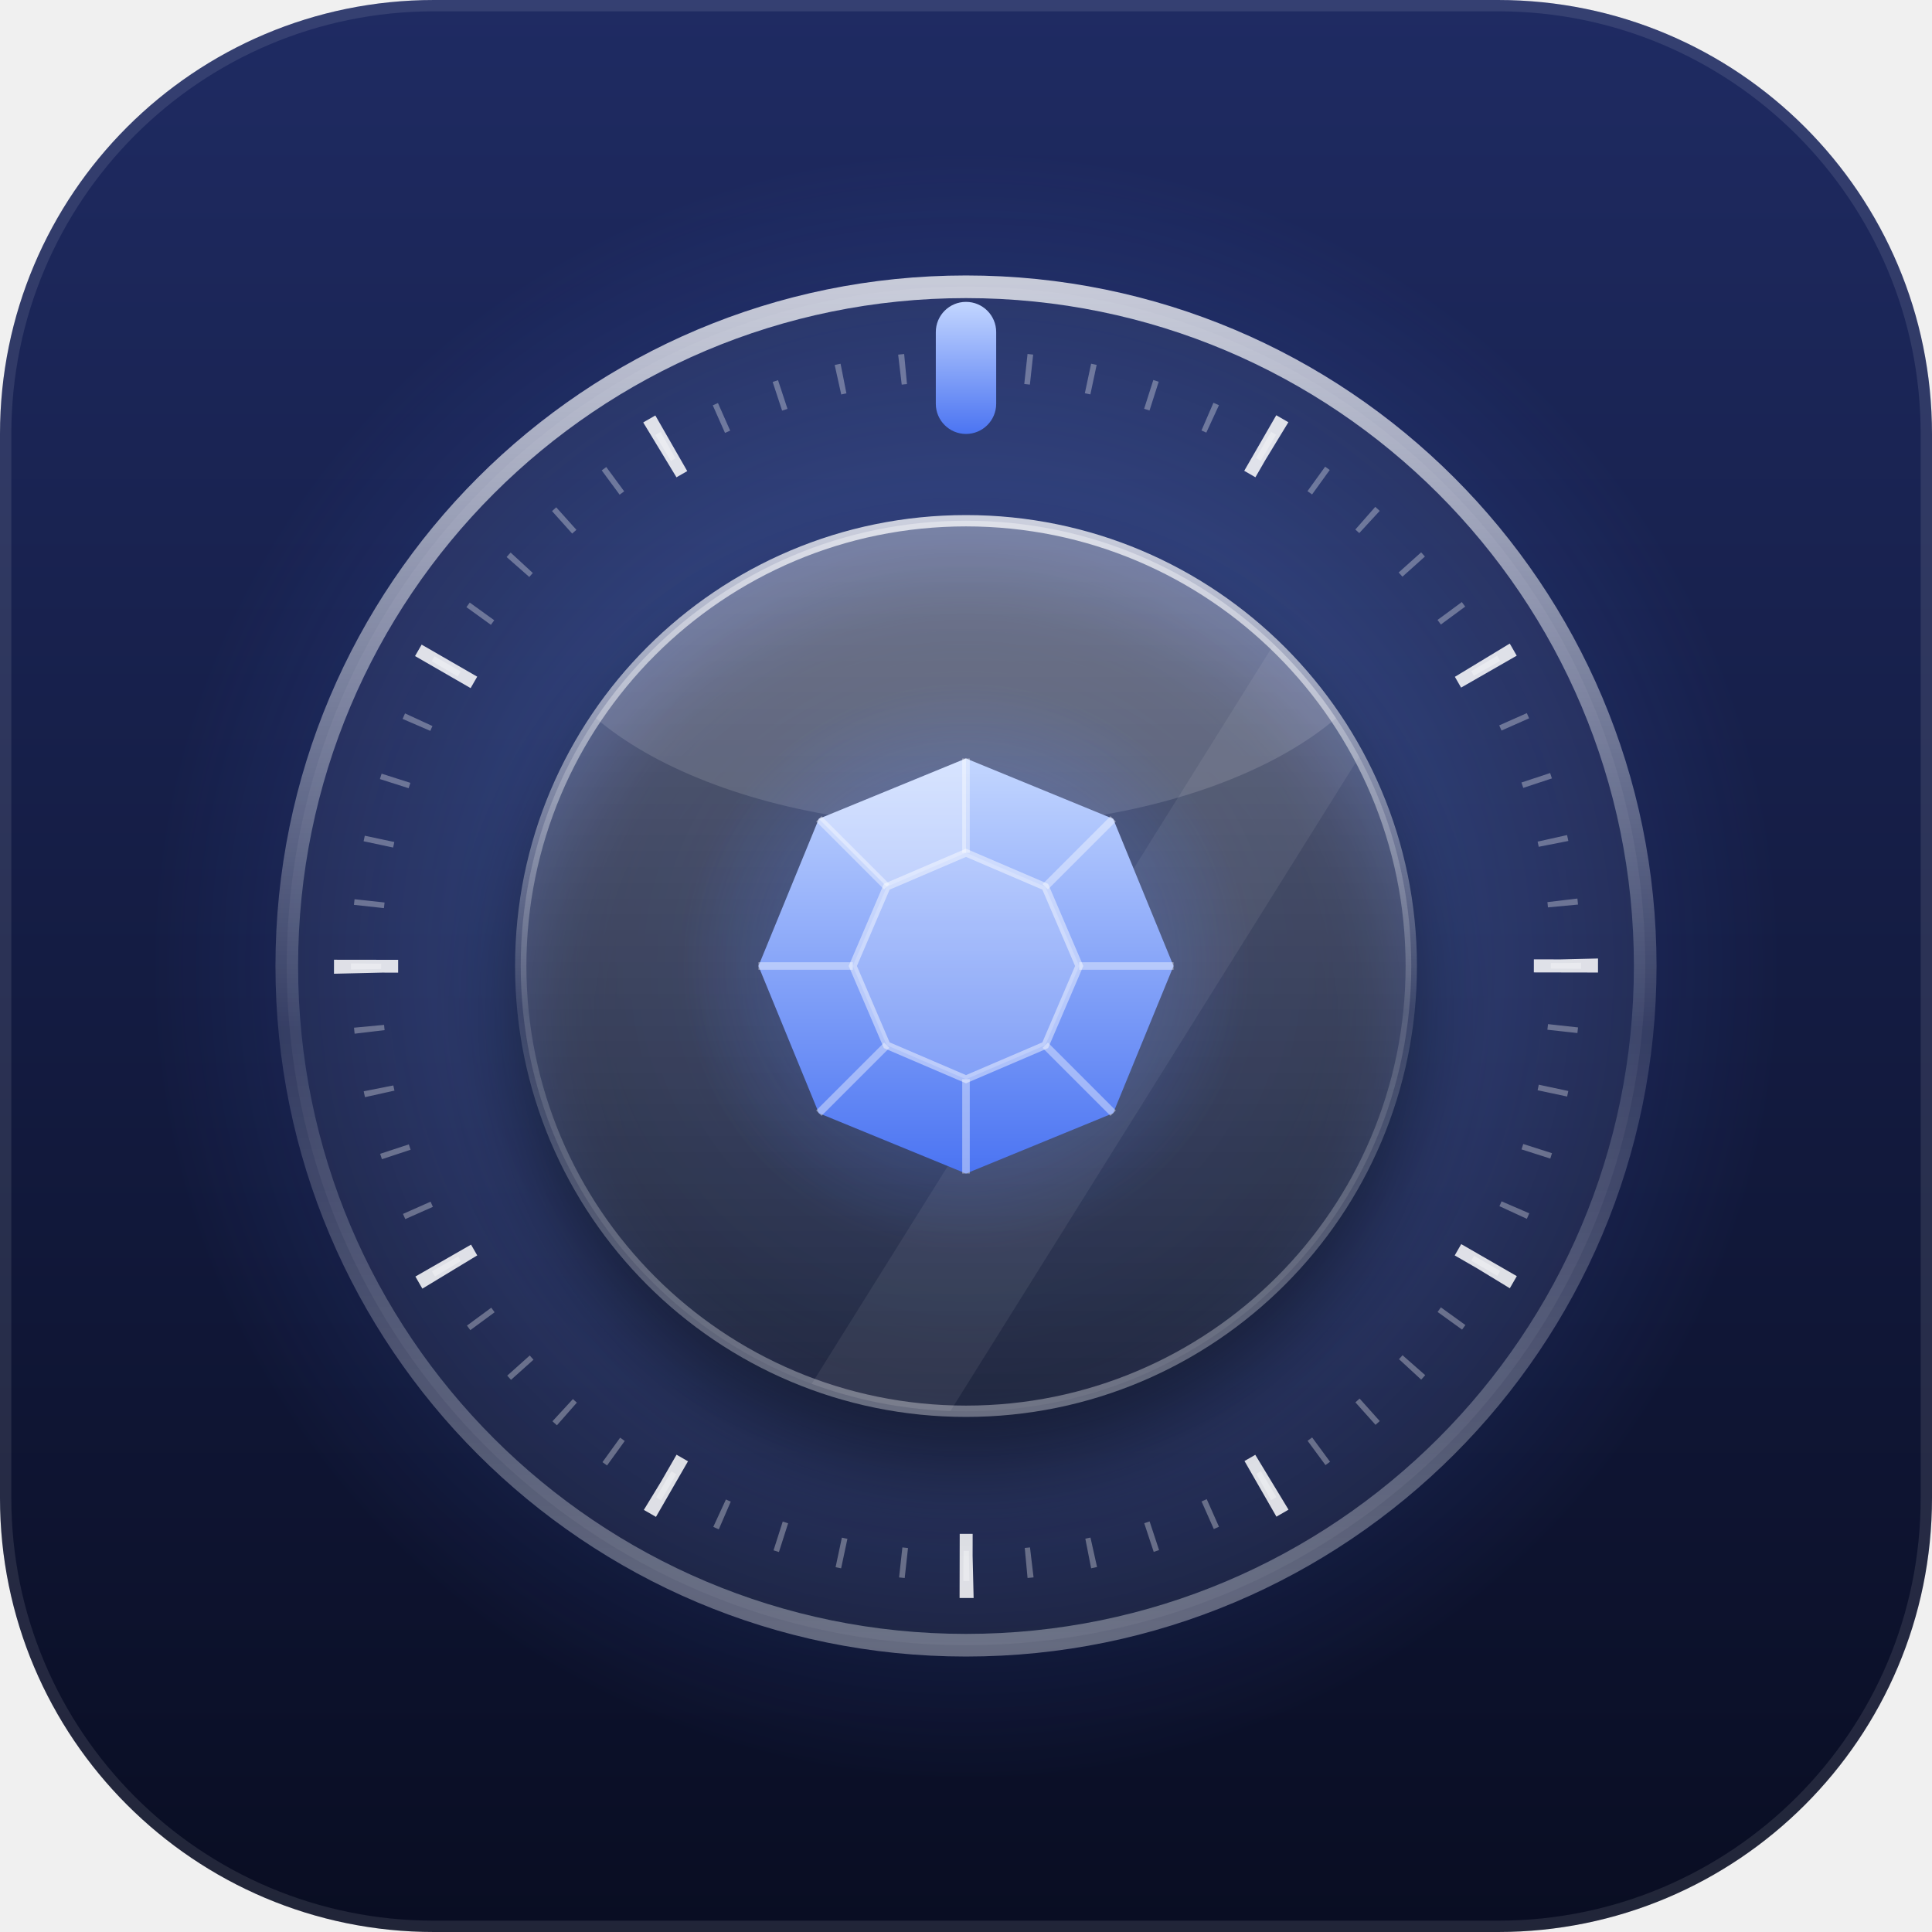
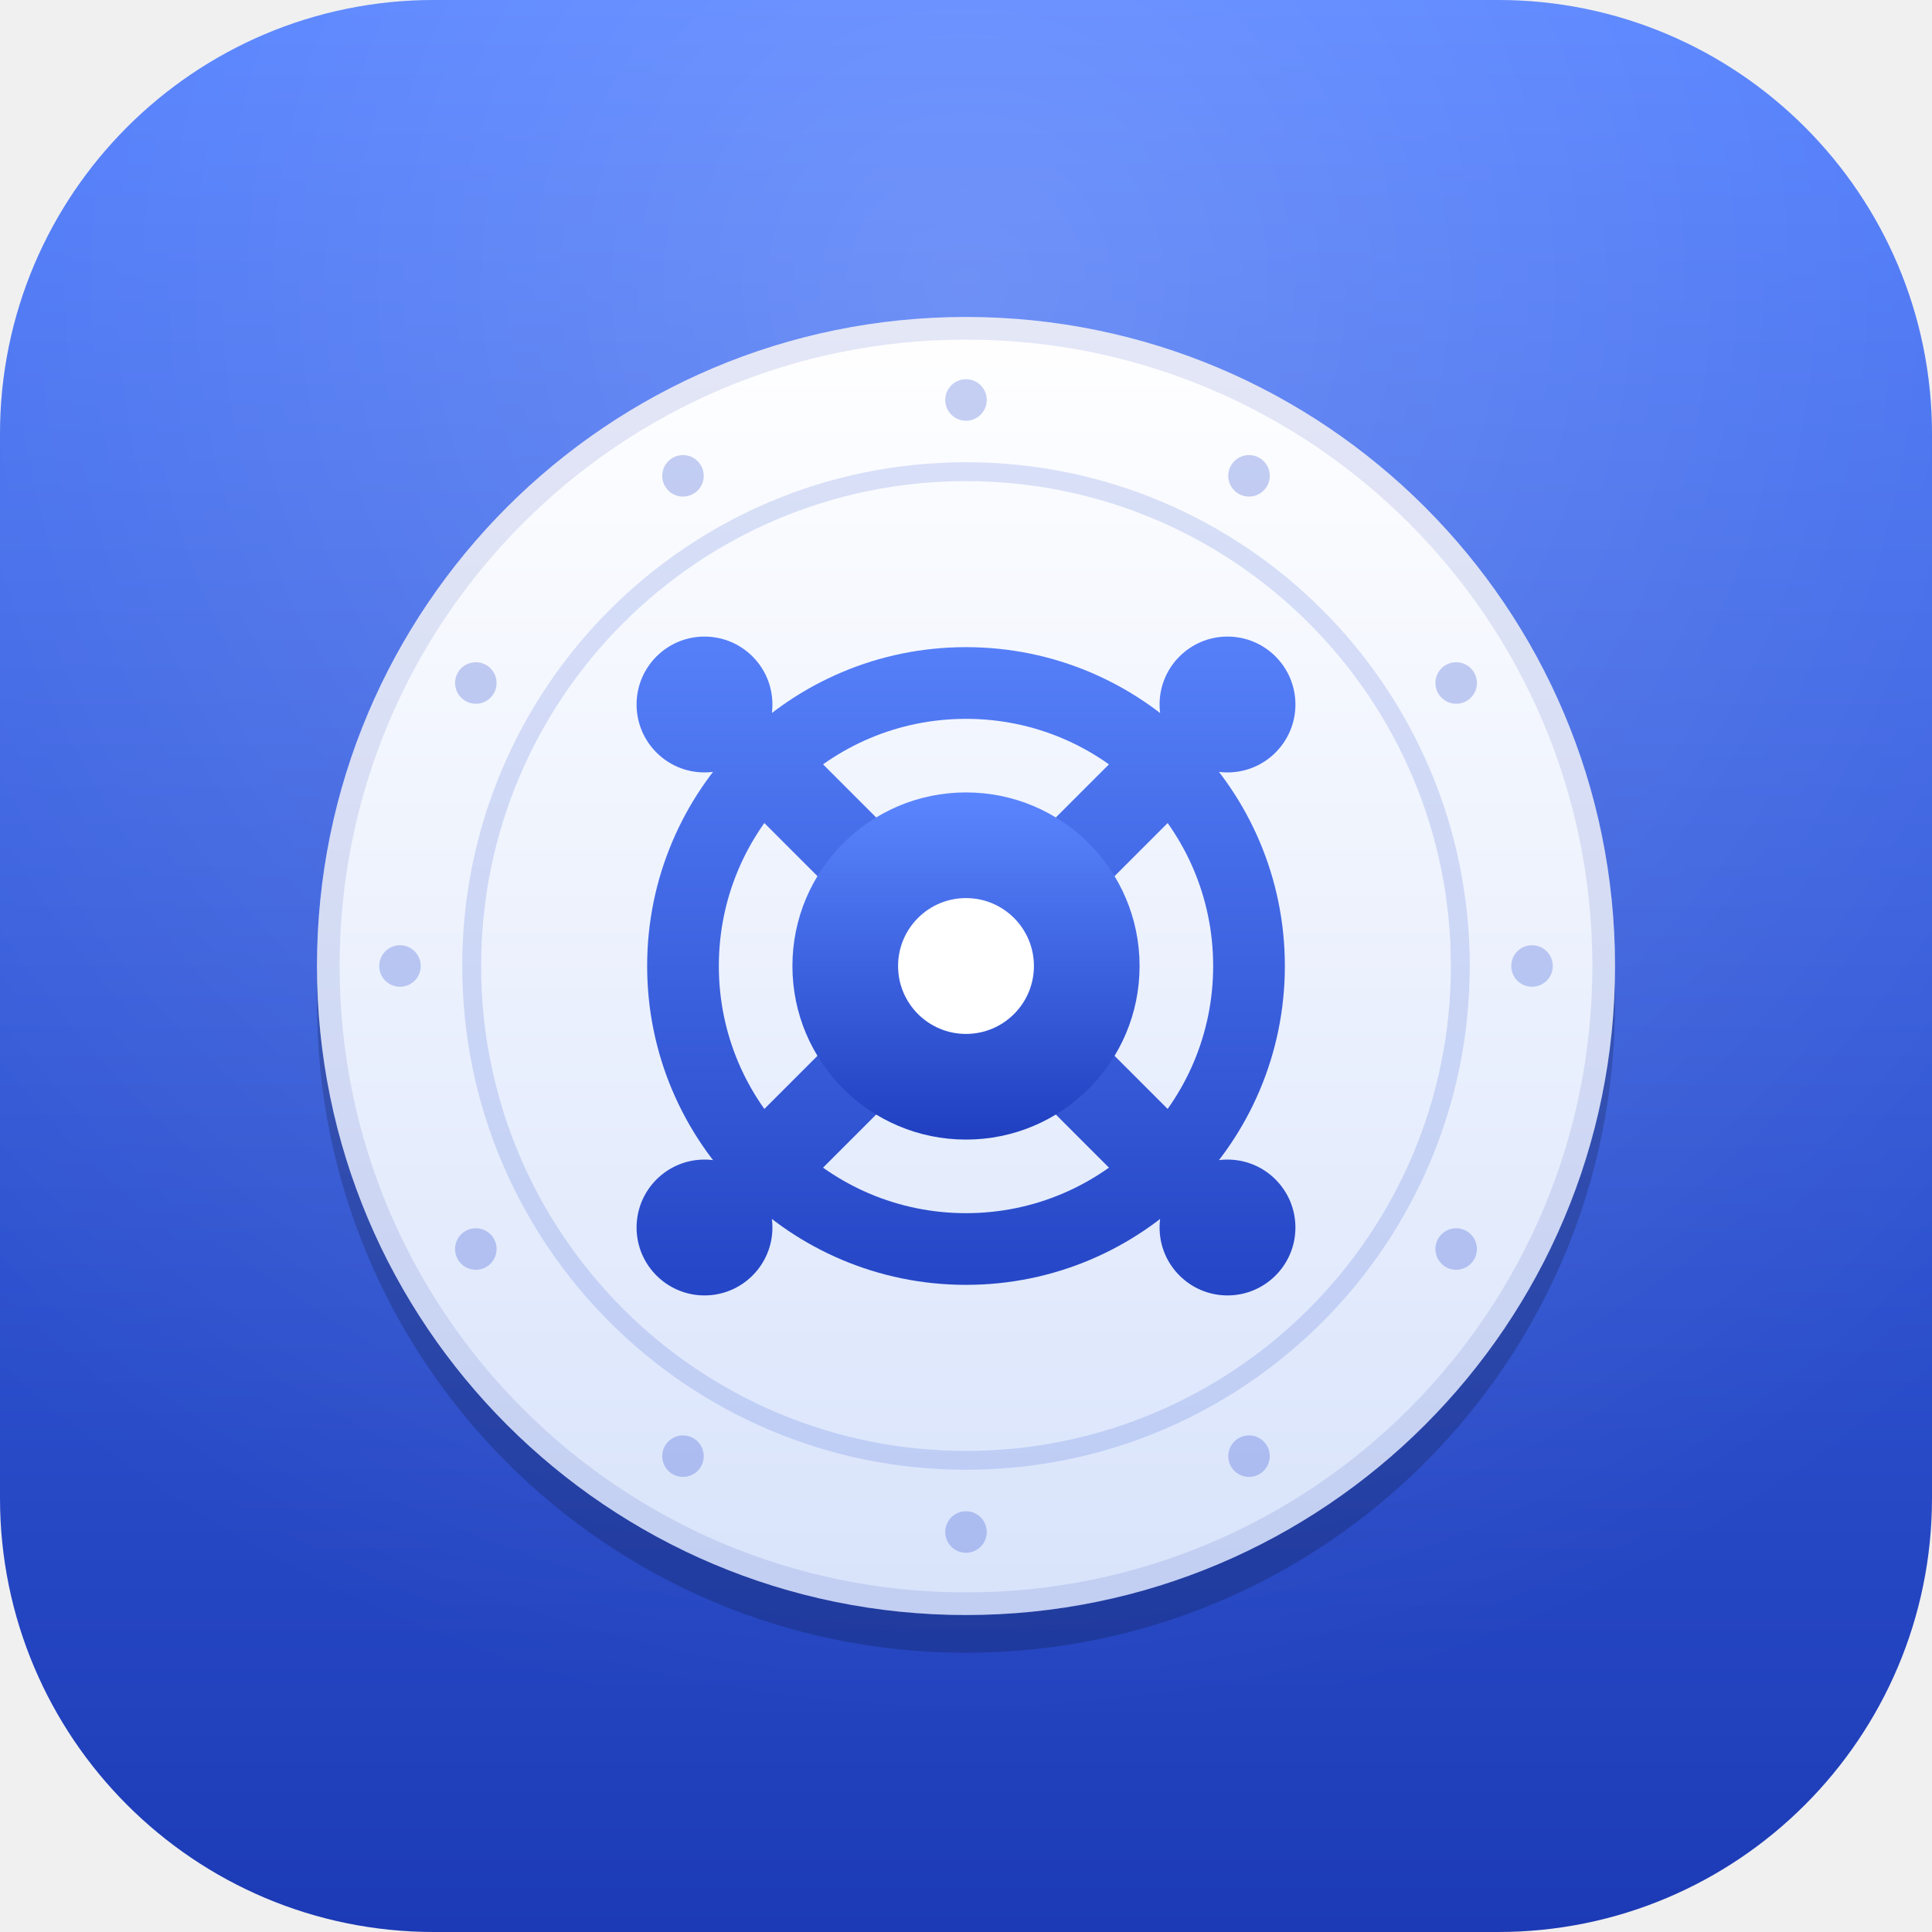
<svg xmlns="http://www.w3.org/2000/svg" viewBox="0 0 1024 1024" width="1024" height="1024">
  <defs>
-     <linearGradient id="gd-def-bg" x1="0" y1="0" x2="0" y2="1">
-       <stop offset="0" stop-color="#1F2B63" stop-opacity="1" />
-       <stop offset="1" stop-color="#090D22" stop-opacity="1" />
-     </linearGradient>
-     <radialGradient id="gd-def-glow" cx="0.5" cy="0.5" r="0.5">
-       <stop offset="0" stop-color="#5B86FF" stop-opacity=".45" />
-       <stop offset="1" stop-color="#5B86FF" stop-opacity="0" />
-     </radialGradient>
-     <linearGradient id="gd-def-rim" x1="0" y1="0" x2="0" y2="1">
-       <stop offset="0" stop-color="#FFFFFF" stop-opacity=".75" />
-       <stop offset=".55" stop-color="#FFFFFF" stop-opacity=".12" />
-       <stop offset="1" stop-color="#FFFFFF" stop-opacity=".35" />
-     </linearGradient>
-     <linearGradient id="gd-def-disc" x1="0" y1="0" x2="0" y2="1">
-       <stop offset="0" stop-color="#FFFFFF" stop-opacity=".26" />
-       <stop offset="1" stop-color="#FFFFFF" stop-opacity=".04" />
-     </linearGradient>
-     <linearGradient id="gd-def-key" x1="0" y1="0" x2="0" y2="1">
-       <stop offset="0" stop-color="#C3D6FF" />
-       <stop offset="1" stop-color="#4B74F2" />
-     </linearGradient>
-     <clipPath id="gd-def-clip">
-       <circle cx="512" cy="512" r="236" />
+     <clipPath id="sq">
+       <rect width="1024" height="1024" rx="230" />
    </clipPath>
-     <filter id="gd-def-blur" x="-30%" y="-30%" width="160%" height="160%">
-       <feGaussianBlur stdDeviation="22" />
-     </filter>
  </defs>
-   <rect width="1024" height="1024" rx="230" fill="url(#gd-def-bg)" />
-   <rect x="3" y="3" width="1018" height="1018" rx="227" fill="none" stroke="#FFFFFF" stroke-opacity=".10" stroke-width="6" />
-   <circle cx="512" cy="512" r="430" fill="url(#gd-def-glow)" />
-   <circle cx="512" cy="512" r="360" fill="#FFFFFF" fill-opacity=".05" stroke="url(#gd-def-rim)" stroke-width="12" />
-   <circle cx="512" cy="512" r="318" fill="none" stroke="#FFFFFF" stroke-opacity=".32" stroke-width="16" stroke-dasharray="3 30.3" transform="rotate(-90.27 512 512)" />
-   <circle cx="512" cy="512" r="318" fill="none" stroke="#FFFFFF" stroke-opacity=".85" stroke-width="34" stroke-dasharray="7 159.5" transform="rotate(-90.63 512 512)" />
-   <rect x="496" y="160" width="32" height="70" rx="16" fill="url(#gd-def-key)" />
-   <circle cx="512" cy="540" r="236" fill="#000000" fill-opacity=".45" filter="url(#gd-def-blur)" />
-   <circle cx="512" cy="512" r="236" fill="url(#gd-def-disc)" />
-   <g clip-path="url(#gd-def-clip)">
-     <ellipse cx="512" cy="318" rx="230" ry="120" fill="#FFFFFF" fill-opacity=".13" />
-     <rect x="560" y="180" width="70" height="700" fill="#FFFFFF" fill-opacity=".07" transform="rotate(32 512 512)" />
+   <g clip-path="url(#sq)">
+     <defs>
+       <linearGradient id="L0bg" gradientUnits="userSpaceOnUse" x1="0" y1="0" x2="0" y2="1024">
+         <stop offset="0" stop-color="#4C7BFF" />
+         <stop offset="1" stop-color="#1C3AB5" />
+       </linearGradient>
+       <radialGradient id="L0hi" cx=".5" cy=".15" r=".75">
+         <stop offset="0" stop-color="#FFFFFF" stop-opacity=".22" />
+         <stop offset="1" stop-color="#FFFFFF" stop-opacity="0" />
+       </radialGradient>
+     </defs>
+     <rect width="1024" height="1024" fill="url(#L0bg)" />
+     <rect width="1024" height="1024" fill="url(#L0hi)" />
+     <circle cx="512" cy="532" r="344" fill="#000" fill-opacity=".18" />
+     <defs>
+       <linearGradient id="L1d" gradientUnits="userSpaceOnUse" x1="0" y1="168" x2="0" y2="856">
+         <stop offset="0" stop-color="#FFFFFF" />
+         <stop offset="1" stop-color="#D8E3FB" />
+       </linearGradient>
+     </defs>
+     <circle cx="512" cy="512" r="344" fill="url(#L1d)" />
+     <circle cx="512" cy="512" r="338" fill="none" stroke="#1C3AB5" stroke-opacity=".12" stroke-width="12" />
+     <circle cx="512" cy="512" r="262" fill="none" stroke="#2447D0" stroke-opacity=".16" stroke-width="10" />
+     <circle cx="512.0" cy="212.0" r="11" fill="#2447D0" fill-opacity=".26" />
+     <circle cx="662.0" cy="252.2" r="11" fill="#2447D0" fill-opacity=".26" />
+     <circle cx="771.8" cy="362.0" r="11" fill="#2447D0" fill-opacity=".26" />
+     <circle cx="812.0" cy="512.0" r="11" fill="#2447D0" fill-opacity=".26" />
+     <circle cx="771.8" cy="662.0" r="11" fill="#2447D0" fill-opacity=".26" />
+     <circle cx="662.0" cy="771.8" r="11" fill="#2447D0" fill-opacity=".26" />
+     <circle cx="512.0" cy="812.0" r="11" fill="#2447D0" fill-opacity=".26" />
+     <circle cx="362.0" cy="771.8" r="11" fill="#2447D0" fill-opacity=".26" />
+     <circle cx="252.2" cy="662.0" r="11" fill="#2447D0" fill-opacity=".26" />
+     <circle cx="212.0" cy="512.0" r="11" fill="#2447D0" fill-opacity=".26" />
+     <circle cx="252.2" cy="362.0" r="11" fill="#2447D0" fill-opacity=".26" />
+     <circle cx="362.0" cy="252.2" r="11" fill="#2447D0" fill-opacity=".26" />
+     <defs>
+       <linearGradient id="L2w" gradientUnits="userSpaceOnUse" x1="0" y1="300" x2="0" y2="724">
+         <stop offset="0" stop-color="#5B86FF" />
+         <stop offset="1" stop-color="#1F3FC0" />
+       </linearGradient>
+     </defs>
+     <circle cx="512" cy="512" r="150" fill="none" stroke="url(#L2w)" stroke-width="38" />
+     <g stroke="url(#L2w)" stroke-width="44" stroke-linecap="round">
+       <line x1="650.6" y1="650.6" x2="373.4" y2="373.4" />
+       <line x1="373.4" y1="650.6" x2="650.6" y2="373.4" />
+     </g>
+     <circle cx="650.6" cy="650.6" r="36" fill="url(#L2w)" />
+     <circle cx="373.4" cy="650.6" r="36" fill="url(#L2w)" />
+     <circle cx="373.4" cy="373.4" r="36" fill="url(#L2w)" />
+     <circle cx="650.6" cy="373.4" r="36" fill="url(#L2w)" />
+     <defs>
+       <linearGradient id="L3h" gradientUnits="userSpaceOnUse" x1="0" y1="420" x2="0" y2="604">
+         <stop offset="0" stop-color="#5B86FF" />
+         <stop offset="1" stop-color="#1F3FC0" />
+       </linearGradient>
+     </defs>
+     <circle cx="512" cy="512" r="92" fill="url(#L3h)" />
+     <circle cx="512" cy="512" r="36" fill="#FFFFFF" />
  </g>
-   <circle cx="512" cy="512" r="236" fill="none" stroke="url(#gd-def-rim)" stroke-width="6" />
-   <circle cx="512" cy="512" r="150" fill="url(#gd-def-glow)" />
-   <polygon points="512,402 590,434 622,512 590,590 512,622 434,590 402,512 434,434" fill="url(#gd-def-key)" />
-   <polygon points="512,452 554,470 572,512 554,554 512,572 470,554 452,512 470,470" fill="#FFFFFF" fill-opacity=".18" stroke="#FFFFFF" stroke-opacity=".45" stroke-width="4" />
-   <path d="M512 402 L512 452 M590 434 L554 470 M622 512 L572 512 M590 590 L554 554 M512 622 L512 572 M434 590 L470 554 M402 512 L452 512 M434 434 L470 470" stroke="#FFFFFF" stroke-opacity=".4" stroke-width="4" />
-   <polygon points="512,402 434,434 470,470 512,452" fill="#FFFFFF" fill-opacity=".35" />
</svg>
